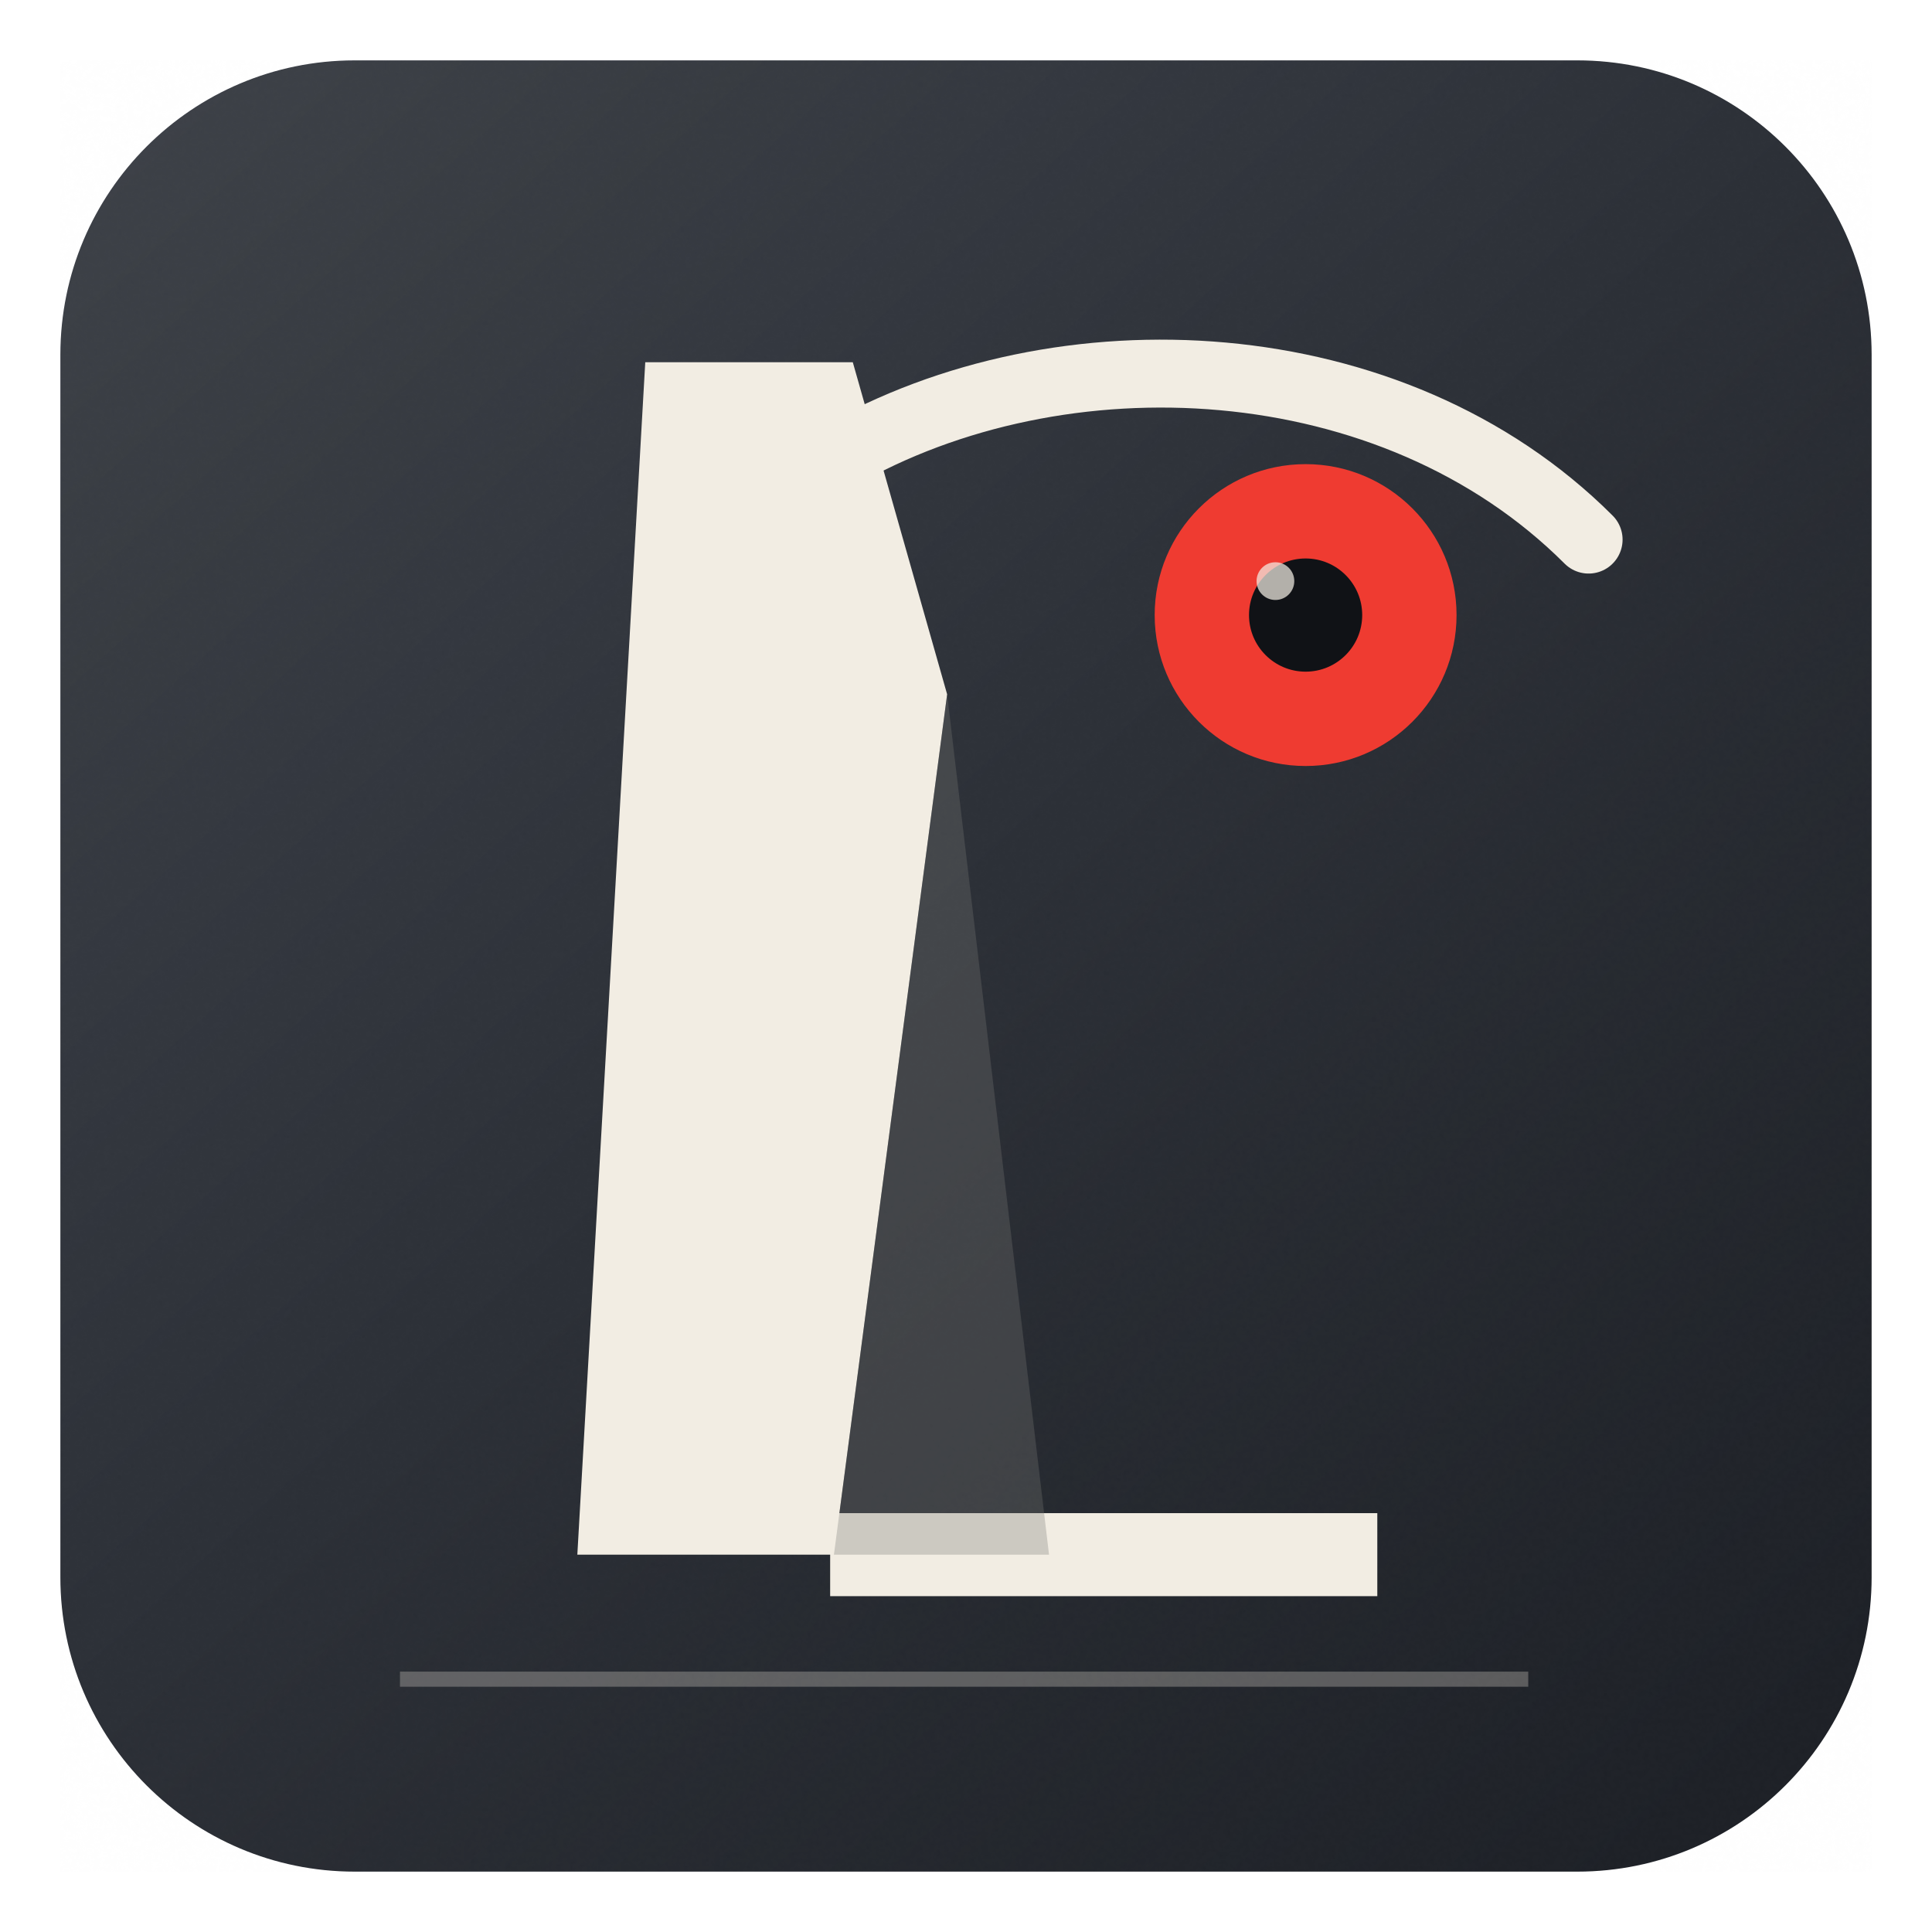
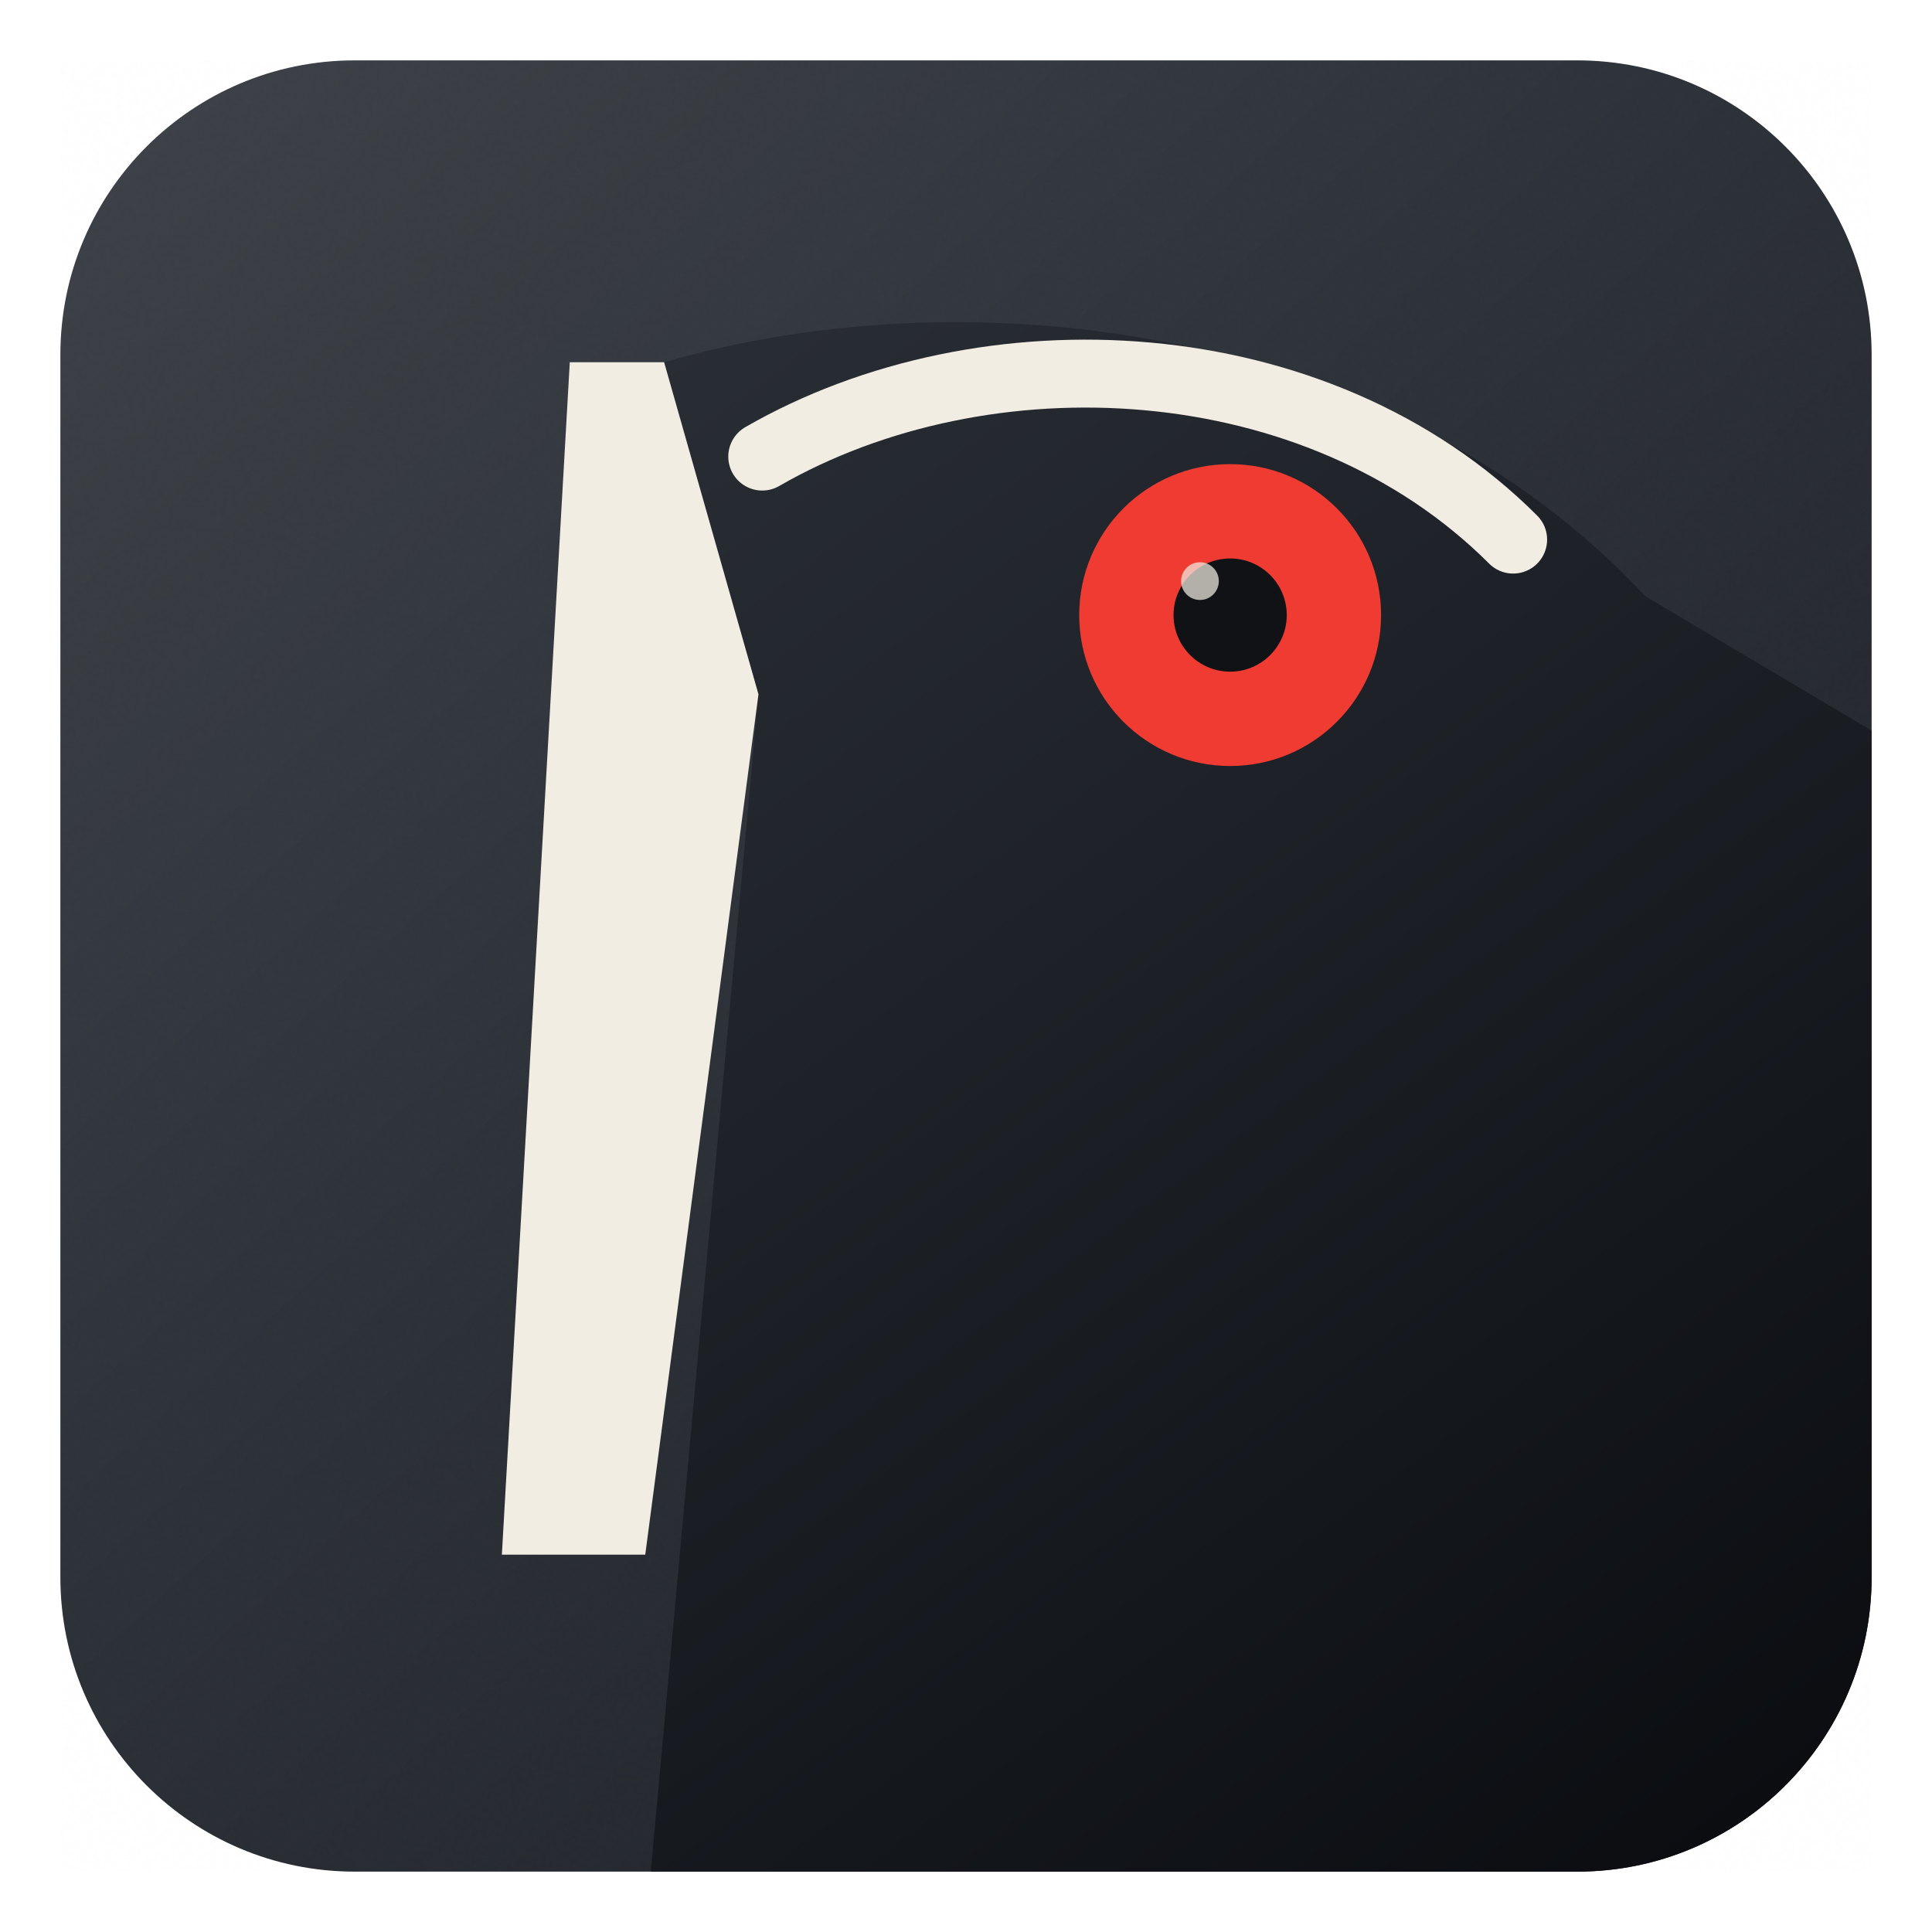
<svg xmlns="http://www.w3.org/2000/svg" width="512" height="512" viewBox="0 0 512 512">
  <defs>
    <clipPath id="iconClip" clipPathUnits="userSpaceOnUse">
      <rect x="16" y="16" width="480" height="480" rx="78" />
    </clipPath>
    <linearGradient id="night" x1="48" y1="24" x2="469" y2="491" gradientUnits="userSpaceOnUse">
      <stop stop-color="#3a3e46" />
      <stop offset="0.48" stop-color="#292d34" />
      <stop offset="1" stop-color="#1a1d23" />
    </linearGradient>
    <linearGradient id="bodyShade" x1="190" y1="96" x2="478" y2="486" gradientUnits="userSpaceOnUse">
      <stop stop-color="#292d34" />
      <stop offset="0.38" stop-color="#1e2228" />
      <stop offset="0.72" stop-color="#14171c" />
      <stop offset="1" stop-color="#0b0d11" />
    </linearGradient>
    <radialGradient id="sheen" cx="0" cy="0" r="1" gradientTransform="translate(194 101) rotate(51) scale(390)">
      <stop stop-color="#ffffff" stop-opacity="0.07" />
      <stop offset="0.62" stop-color="#ffffff" stop-opacity="0" />
    </radialGradient>
    <filter id="grain" x="0" y="0" width="100%" height="100%">
      <feTurbulence type="fractalNoise" baseFrequency="0.65" numOctaves="2" seed="29" result="n" />
      <feColorMatrix in="n" type="saturate" values="0" result="m" />
      <feComponentTransfer in="m">
        <feFuncA type="table" tableValues="0 0.038" />
      </feComponentTransfer>
    </filter>
  </defs>
  <rect x="16" y="16" width="480" height="480" rx="78" fill="url(#night)" />
  <rect x="16" y="16" width="480" height="480" rx="78" fill="url(#sheen)" />
  <rect x="16" y="16" width="480" height="480" rx="78" filter="url(#grain)" opacity="0.48" />
-   <path d="M171 96H226L251 184L221 412H153L171 96Z" fill="#f2ede3" />
-   <path d="M222 121C281 87 369 91 421 143" fill="none" stroke="#f2ede3" stroke-width="18" stroke-linecap="round" />
-   <path d="M220 412H365" stroke="#f2ede3" stroke-width="22" />
-   <path d="M251 184L221 412H278" fill="#777773" opacity="0.31" />
-   <circle cx="346" cy="163" r="40" fill="#ef3b31" />
-   <circle cx="346" cy="163" r="15" fill="#101216" />
-   <circle cx="338" cy="154" r="5" fill="#f2ede3" opacity="0.72" />
-   <path d="M106 445H405" stroke="#f2ede3" stroke-opacity="0.28" stroke-width="4" />
+   <g clip-path="url(#iconClip)">
+     <g transform="translate(-20 0)">
+       <path d="M196 96C279 72 390 87 456 158L520 196V512H191L221 184L196 96Z" fill="url(#bodyShade)" />
+       <path d="M171 96H196L221 184L191 412H153L171 96Z" fill="#f2ede3" />
+       <path d="M222 121C281 87 369 91 421 143" fill="none" stroke="#f2ede3" stroke-width="18" stroke-linecap="round" />
+       <circle cx="346" cy="163" r="40" fill="#ef3b31" />
+       <circle cx="346" cy="163" r="15" fill="#101216" />
+       <circle cx="338" cy="154" r="5" fill="#f2ede3" opacity="0.72" />
+     </g>
+   </g>
</svg>
